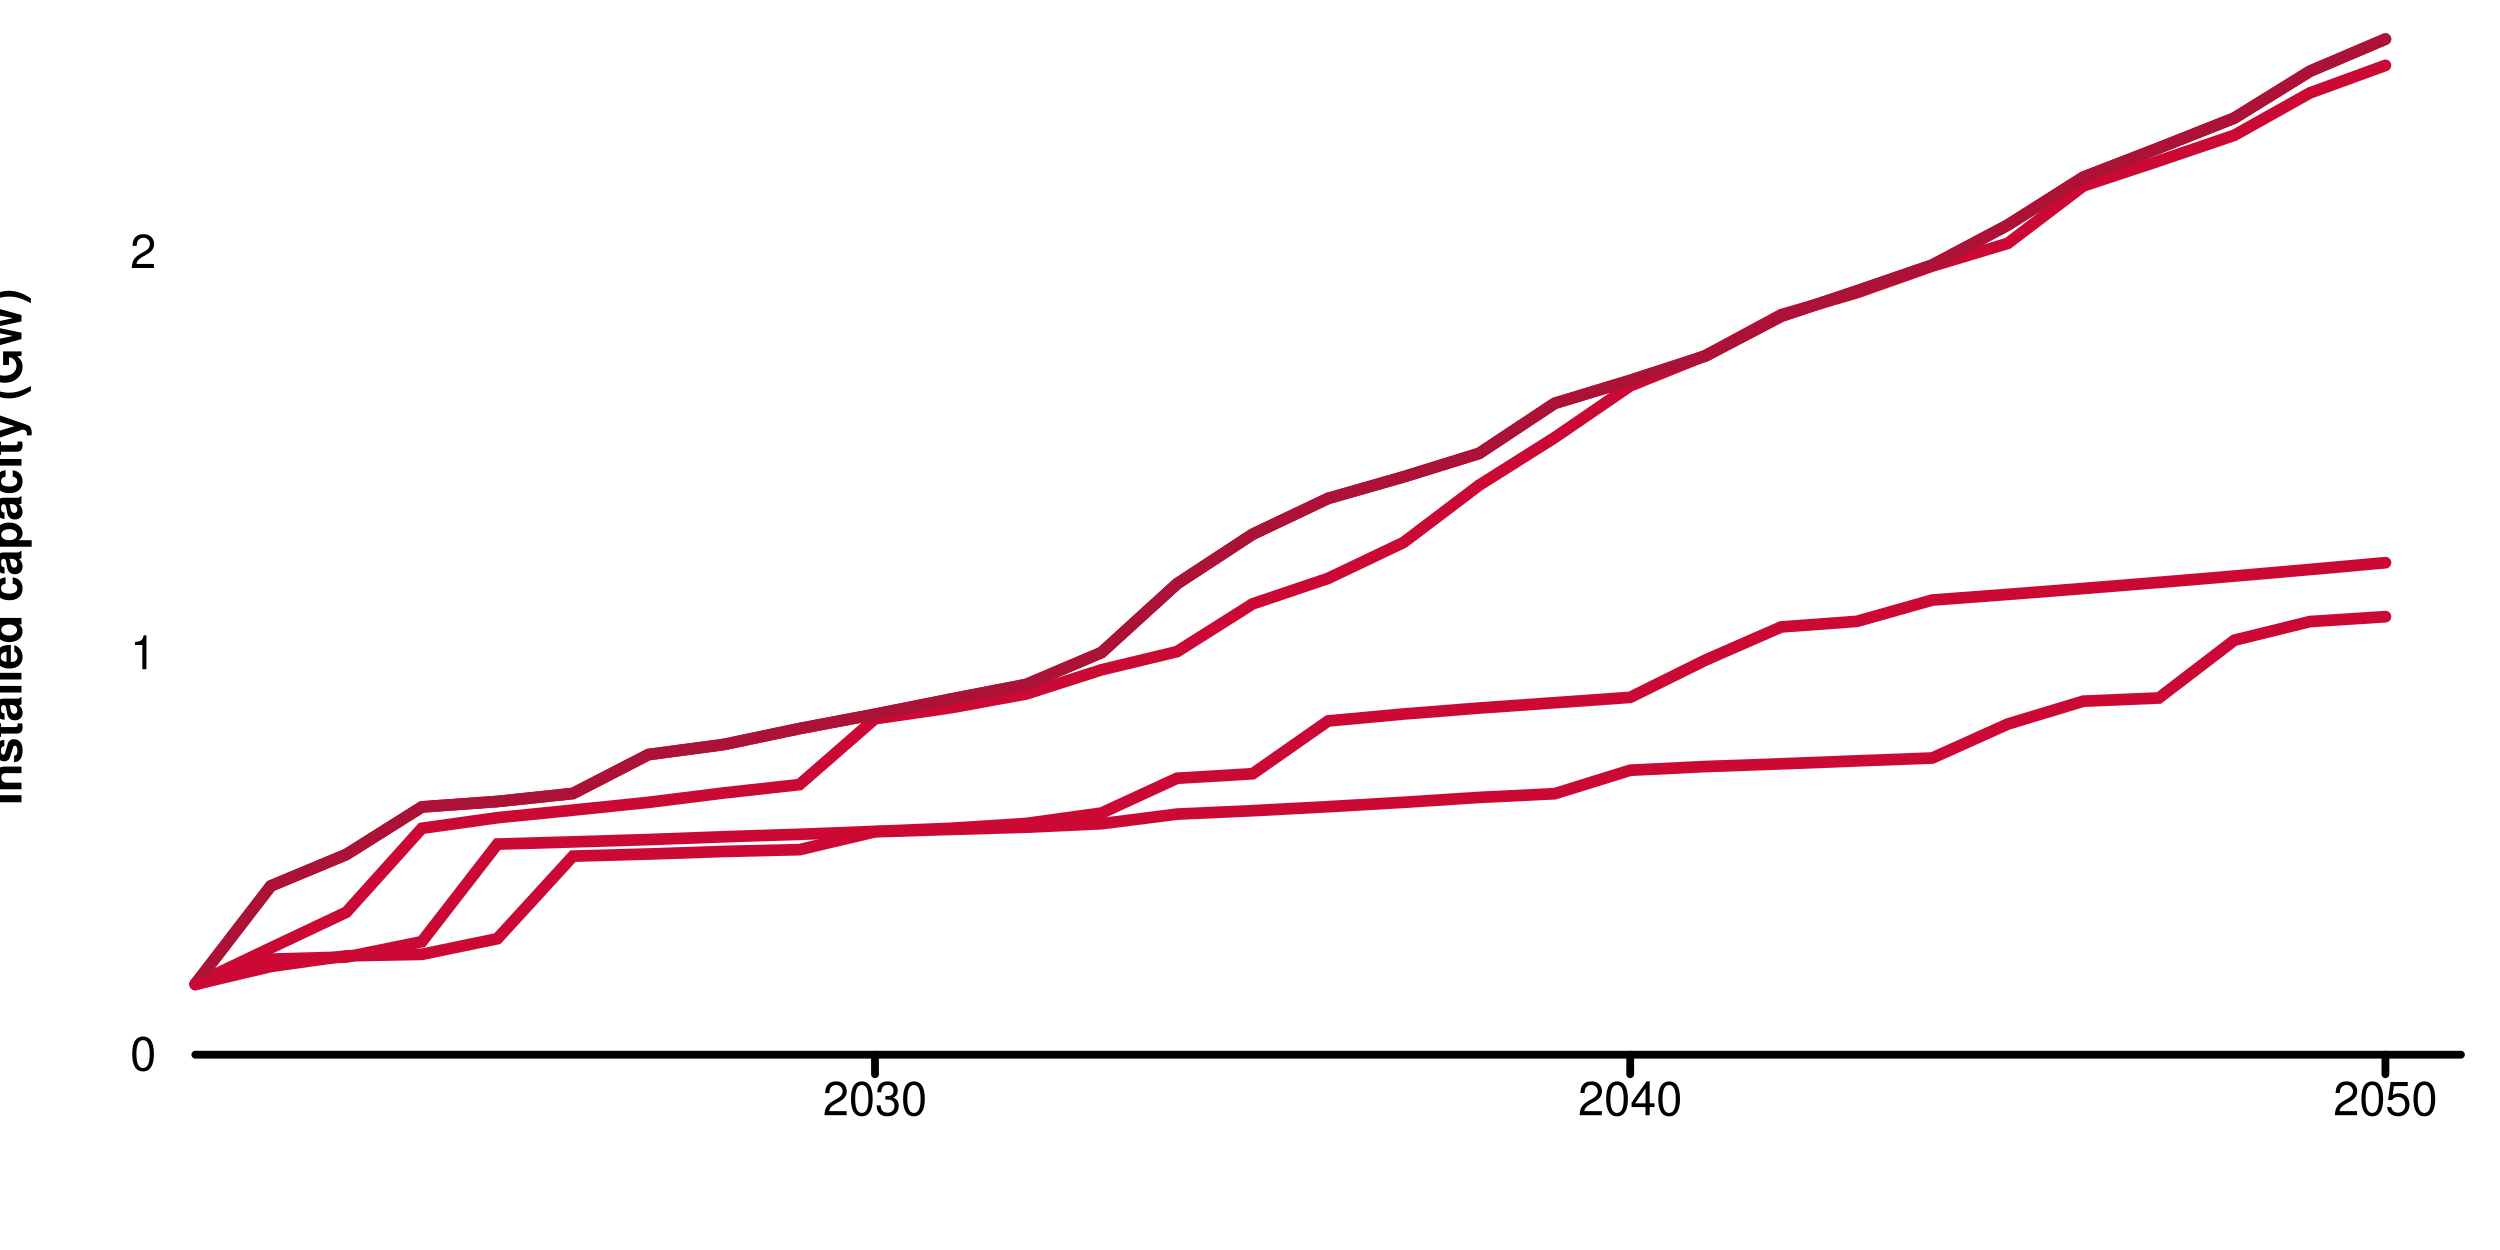
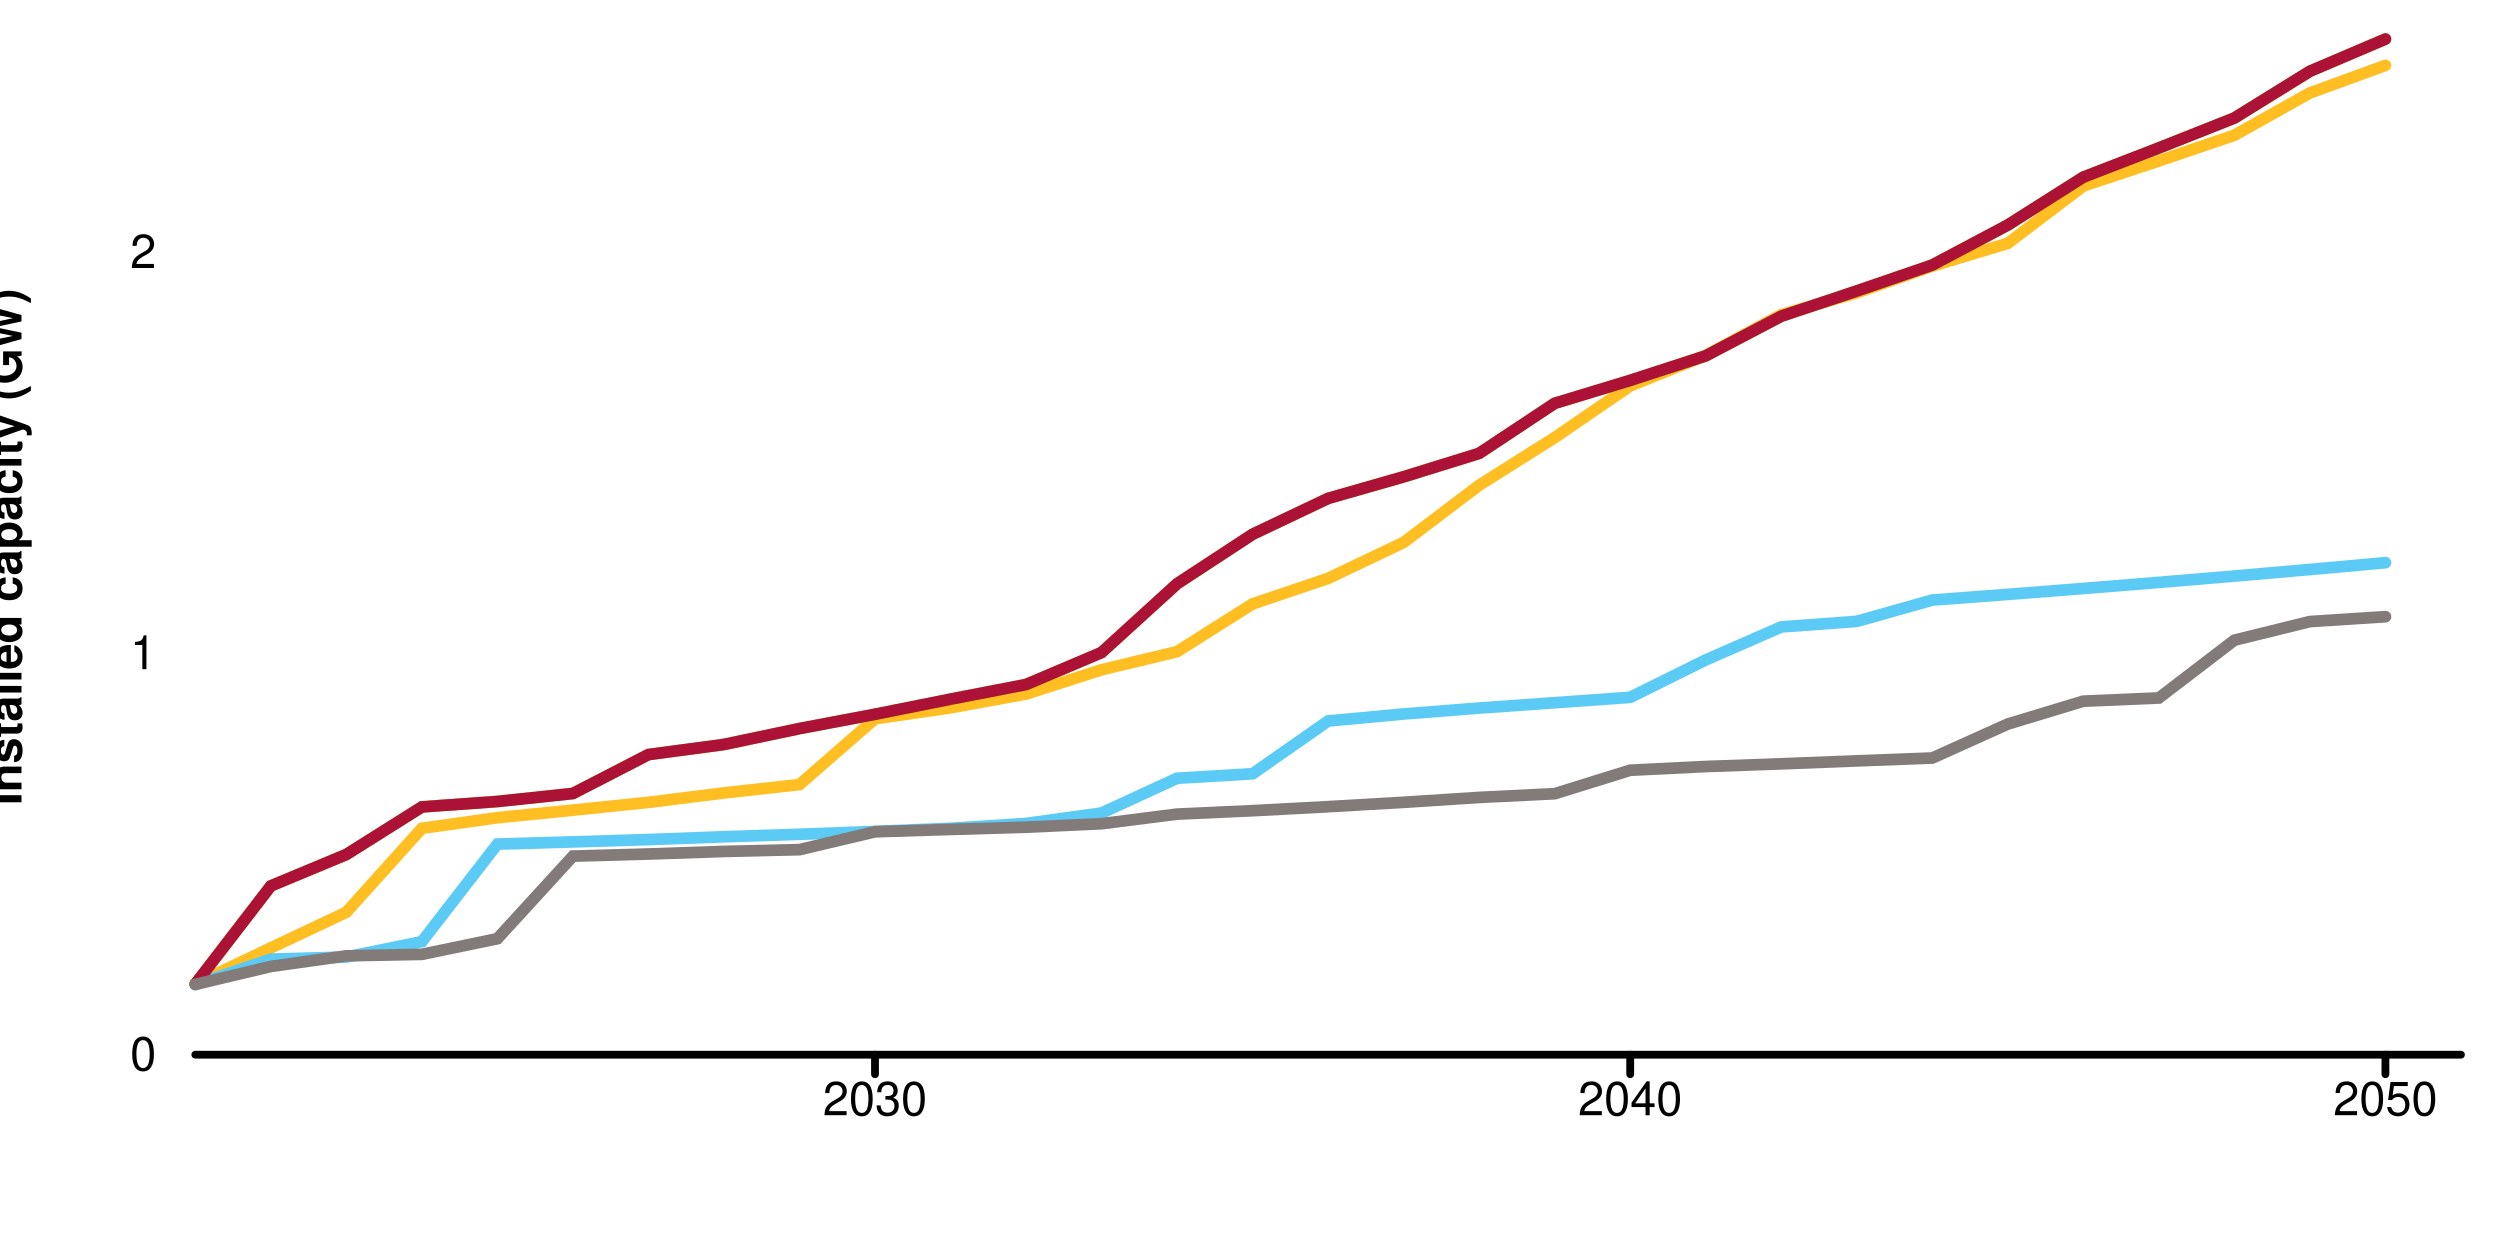
<svg xmlns="http://www.w3.org/2000/svg" width="640" height="320" viewBox="0 0 640 320" style="overflow:display" preserveAspectRatio="xMinYMin meet" overflow="visible">
  <defs>
    <style>
	.data-series path.line { fill-opacity: 0; }
	.data-series path.line.dotted { stroke-dasharray: 12 20 }
	.data-series circle { display: none; }
	.data-series:hover path.line, .data-series.on path.line { stroke-width: 5; }
	.data-series:hover circle, .data-series.on circle { display: inline; }
	.data-series circle:hover, .data-series circle.on { r: 6px!important; fill: black; }
	.grid { font-family: "Helvetica Neue",Helvetica,Arial,"Lucida Grande",sans-serif; }
	.grid line { stroke: rgb(0,0,0); stroke-width: 2; stroke-linecap: round; }
	.grid.grid-x text { text-anchor: middle; dominant-baseline: hanging; transform: translateY(10px); }
	.grid.grid-y text { text-anchor: end; dominant-baseline: middle; transform: translateX(-10px); }
	</style>
  </defs>
  <g class="grid grid-y">
    <line x1="50" y1="270" x2="630" y2="270" data-left="50" />
    <text x="50" y="270" text-anchor="end">0</text>
    <text x="50" y="167.305" text-anchor="end">1</text>
    <text x="50" y="64.609" text-anchor="end">2</text>
    <text style="text-anchor:middle;dominant-baseline:hanging;font-weight:bold;transform: translateY(140px) rotate(-90deg);">Installed capacity (GW)</text>
  </g>
  <g class="grid grid-x">
    <line class="tick" x1="224" y1="270" x2="224" y2="275" />
    <text x="224" y="270" text-anchor="middle">2030</text>
    <line class="tick" x1="417.333" y1="270" x2="417.333" y2="275" />
    <text x="417.333" y="270" text-anchor="middle">2040</text>
    <line class="tick" x1="610.667" y1="270" x2="610.667" y2="275" />
    <text x="610.667" y="270" text-anchor="middle">2050</text>
    <text style="text-anchor:middle;dominant-baseline:hanging;font-weight:bold;transform: translateY(140px) rotate(-90deg);" />
  </g>
  <g data-scenario="consumer-transformation" class="data-series">
-     <path d="M 50.00,251.88L 69.33,242.66L 88.67,233.52L 108.00,212.04L 127.33,209.33L 146.67,207.39L 166.00,205.40L 185.33,202.99L 204.67,200.85L 224.00,184.00L 243.33,181.19L 262.67,177.66L 282.00,171.46L 301.33,166.81L 320.67,154.59L 340.00,148.06L 359.33,138.85L 378.67,124.21L 398.00,112.02L 417.33,98.78L 436.67,90.99L 456.00,80.55L 475.33,74.94L 494.67,68.11L 514.00,62.29L 533.33,47.60L 552.67,41.19L 572.00,34.62L 591.33,23.79L 610.67,16.74" id="Consumer Transformation" class="line" stroke="#cc0935" stroke-width="3" stroke-linecap="round" />
-     <circle cx="50.00" cy="251.88" data-y="0.176486037" data-x="2021" r="4" fill="#cc0935" />
-     <circle cx="69.33" cy="242.66" data-y="0.266229847" data-x="2022" r="4" fill="#cc0935" />
-     <circle cx="88.67" cy="233.52" data-y="0.355204655" data-x="2023" r="4" fill="#cc0935" />
-     <circle cx="108.00" cy="212.04" data-y="0.564379614" data-x="2024" r="4" fill="#cc0935" />
-     <circle cx="127.33" cy="209.33" data-y="0.590742318" data-x="2025" r="4" fill="#cc0935" />
-     <circle cx="146.67" cy="207.39" data-y="0.609640915" data-x="2026" r="4" fill="#cc0935" />
-     <circle cx="166.00" cy="205.40" data-y="0.629022271" data-x="2027" r="4" fill="#cc0935" />
-     <circle cx="185.33" cy="202.99" data-y="0.652518353" data-x="2028" r="4" fill="#cc0935" />
-     <circle cx="204.67" cy="200.85" data-y="0.673349399" data-x="2029" r="4" fill="#cc0935" />
-     <circle cx="224.00" cy="184.00" data-y="0.837408937" data-x="2030" r="4" fill="#cc0935" />
-     <circle cx="243.33" cy="181.19" data-y="0.864796668" data-x="2031" r="4" fill="#cc0935" />
-     <circle cx="262.67" cy="177.66" data-y="0.899205723" data-x="2032" r="4" fill="#cc0935" />
-     <circle cx="282.00" cy="171.46" data-y="0.959533798" data-x="2033" r="4" fill="#cc0935" />
-     <circle cx="301.33" cy="166.81" data-y="1.00485877" data-x="2034" r="4" fill="#cc0935" />
-     <circle cx="320.67" cy="154.59" data-y="1.123846656" data-x="2035" r="4" fill="#cc0935" />
-     <circle cx="340.00" cy="148.06" data-y="1.187387324" data-x="2036" r="4" fill="#cc0935" />
-     <circle cx="359.33" cy="138.85" data-y="1.277064054" data-x="2037" r="4" fill="#cc0935" />
-     <circle cx="378.67" cy="124.21" data-y="1.419668554" data-x="2038" r="4" fill="#cc0935" />
-     <circle cx="398.00" cy="112.02" data-y="1.538326817" data-x="2039" r="4" fill="#cc0935" />
-     <circle cx="417.33" cy="98.78" data-y="1.667240294" data-x="2040" r="4" fill="#cc0935" />
-     <circle cx="436.67" cy="90.99" data-y="1.743134823" data-x="2041" r="4" fill="#cc0935" />
-     <circle cx="456.00" cy="80.55" data-y="1.844748879" data-x="2042" r="4" fill="#cc0935" />
-     <circle cx="475.33" cy="74.94" data-y="1.899406431" data-x="2043" r="4" fill="#cc0935" />
-     <circle cx="494.67" cy="68.11" data-y="1.96588005" data-x="2044" r="4" fill="#cc0935" />
-     <circle cx="514.00" cy="62.29" data-y="2.02257269" data-x="2045" r="4" fill="#cc0935" />
-     <circle cx="533.33" cy="47.60" data-y="2.165602836" data-x="2046" r="4" fill="#cc0935" />
-     <circle cx="552.67" cy="41.19" data-y="2.228066158" data-x="2047" r="4" fill="#cc0935" />
-     <circle cx="572.00" cy="34.62" data-y="2.292002824" data-x="2048" r="4" fill="#cc0935" />
-     <circle cx="591.33" cy="23.79" data-y="2.397502665" data-x="2049" r="4" fill="#cc0935" />
-     <circle cx="610.67" cy="16.74" data-y="2.466123474" data-x="2050" r="4" fill="#cc0935" />
+     <path d="M 50.00,251.88L 69.33,242.66L 88.67,233.52L 108.00,212.04L 127.33,209.33L 146.67,207.39L 166.00,205.40L 185.33,202.99L 204.67,200.85L 224.00,184.00L 243.33,181.19L 262.67,177.66L 282.00,171.46L 301.33,166.81L 320.67,154.59L 340.00,148.06L 359.33,138.85L 378.67,124.21L 398.00,112.02L 417.33,98.78L 436.67,90.99L 456.00,80.55L 475.33,74.94L 494.67,68.11L 514.00,62.29L 533.33,47.60L 552.67,41.19L 572.00,34.62L 591.33,23.79L 610.67,16.74" id="Consumer Transformation" class="line" stroke="#FFBF22" stroke-width="3" stroke-linecap="round" />
+     <circle cx="50.00" cy="251.88" data-y="0.176486037" data-x="2021" r="4" fill="#FFBF22" />
+     <circle cx="69.33" cy="242.66" data-y="0.266229847" data-x="2022" r="4" fill="#FFBF22" />
+     <circle cx="88.67" cy="233.52" data-y="0.355204655" data-x="2023" r="4" fill="#FFBF22" />
+     <circle cx="108.00" cy="212.04" data-y="0.564379614" data-x="2024" r="4" fill="#FFBF22" />
+     <circle cx="127.33" cy="209.33" data-y="0.590742318" data-x="2025" r="4" fill="#FFBF22" />
+     <circle cx="146.67" cy="207.39" data-y="0.609640915" data-x="2026" r="4" fill="#FFBF22" />
+     <circle cx="166.00" cy="205.40" data-y="0.629022271" data-x="2027" r="4" fill="#FFBF22" />
+     <circle cx="185.33" cy="202.99" data-y="0.652518353" data-x="2028" r="4" fill="#FFBF22" />
+     <circle cx="204.67" cy="200.85" data-y="0.673349399" data-x="2029" r="4" fill="#FFBF22" />
+     <circle cx="224.00" cy="184.00" data-y="0.837408937" data-x="2030" r="4" fill="#FFBF22" />
+     <circle cx="243.33" cy="181.19" data-y="0.864796668" data-x="2031" r="4" fill="#FFBF22" />
+     <circle cx="262.67" cy="177.66" data-y="0.899205723" data-x="2032" r="4" fill="#FFBF22" />
+     <circle cx="282.00" cy="171.46" data-y="0.959533798" data-x="2033" r="4" fill="#FFBF22" />
+     <circle cx="301.33" cy="166.81" data-y="1.00485877" data-x="2034" r="4" fill="#FFBF22" />
+     <circle cx="320.67" cy="154.59" data-y="1.123846656" data-x="2035" r="4" fill="#FFBF22" />
+     <circle cx="340.00" cy="148.06" data-y="1.187387324" data-x="2036" r="4" fill="#FFBF22" />
+     <circle cx="359.33" cy="138.85" data-y="1.277064054" data-x="2037" r="4" fill="#FFBF22" />
+     <circle cx="378.67" cy="124.21" data-y="1.419668554" data-x="2038" r="4" fill="#FFBF22" />
+     <circle cx="398.00" cy="112.02" data-y="1.538326817" data-x="2039" r="4" fill="#FFBF22" />
+     <circle cx="417.33" cy="98.78" data-y="1.667240294" data-x="2040" r="4" fill="#FFBF22" />
+     <circle cx="436.67" cy="90.99" data-y="1.743134823" data-x="2041" r="4" fill="#FFBF22" />
+     <circle cx="456.00" cy="80.55" data-y="1.844748879" data-x="2042" r="4" fill="#FFBF22" />
+     <circle cx="475.33" cy="74.94" data-y="1.899406431" data-x="2043" r="4" fill="#FFBF22" />
+     <circle cx="494.67" cy="68.11" data-y="1.96588005" data-x="2044" r="4" fill="#FFBF22" />
+     <circle cx="514.00" cy="62.29" data-y="2.02257269" data-x="2045" r="4" fill="#FFBF22" />
+     <circle cx="533.33" cy="47.60" data-y="2.165602836" data-x="2046" r="4" fill="#FFBF22" />
+     <circle cx="552.67" cy="41.19" data-y="2.228066158" data-x="2047" r="4" fill="#FFBF22" />
+     <circle cx="572.00" cy="34.62" data-y="2.292002824" data-x="2048" r="4" fill="#FFBF22" />
+     <circle cx="591.33" cy="23.79" data-y="2.397502665" data-x="2049" r="4" fill="#FFBF22" />
+     <circle cx="610.67" cy="16.74" data-y="2.466123474" data-x="2050" r="4" fill="#FFBF22" />
  </g>
  <g data-scenario="system-transformation" class="data-series">
-     <path d="M 50.00,252.06L 69.33,245.54L 88.67,245.00L 108.00,241.06L 127.33,216.09L 146.67,215.52L 166.00,214.93L 185.33,214.21L 204.67,213.58L 224.00,212.84L 243.33,212.05L 262.67,210.81L 282.00,208.13L 301.33,199.23L 320.67,198.08L 340.00,184.57L 359.33,182.78L 378.67,181.26L 398.00,179.89L 417.33,178.52L 436.67,168.94L 456.00,160.49L 475.33,159.07L 494.67,153.61L 514.00,152.16L 533.33,150.65L 552.67,149.09L 572.00,147.47L 591.33,145.79L 610.67,144.05" id="System Transformation" class="line" stroke="#cc0935" stroke-width="3" stroke-linecap="round" />
-     <circle cx="50.00" cy="252.06" data-y="0.17465433" data-x="2021" r="4" fill="#cc0935" />
-     <circle cx="69.33" cy="245.54" data-y="0.238141808" data-x="2022" r="4" fill="#cc0935" />
-     <circle cx="88.67" cy="245.00" data-y="0.243430888" data-x="2023" r="4" fill="#cc0935" />
-     <circle cx="108.00" cy="241.06" data-y="0.281781699" data-x="2024" r="4" fill="#cc0935" />
-     <circle cx="127.33" cy="216.09" data-y="0.524944676" data-x="2025" r="4" fill="#cc0935" />
-     <circle cx="146.67" cy="215.52" data-y="0.530548064" data-x="2026" r="4" fill="#cc0935" />
-     <circle cx="166.00" cy="214.93" data-y="0.536261032" data-x="2027" r="4" fill="#cc0935" />
-     <circle cx="185.33" cy="214.21" data-y="0.543278288" data-x="2028" r="4" fill="#cc0935" />
-     <circle cx="204.67" cy="213.58" data-y="0.549383496" data-x="2029" r="4" fill="#cc0935" />
-     <circle cx="224.00" cy="212.84" data-y="0.556557894" data-x="2030" r="4" fill="#cc0935" />
-     <circle cx="243.33" cy="212.05" data-y="0.564258477" data-x="2031" r="4" fill="#cc0935" />
-     <circle cx="262.67" cy="210.81" data-y="0.576332809" data-x="2032" r="4" fill="#cc0935" />
-     <circle cx="282.00" cy="208.13" data-y="0.602481624" data-x="2033" r="4" fill="#cc0935" />
-     <circle cx="301.33" cy="199.23" data-y="0.689135625" data-x="2034" r="4" fill="#cc0935" />
-     <circle cx="320.67" cy="198.08" data-y="0.700349342" data-x="2035" r="4" fill="#cc0935" />
-     <circle cx="340.00" cy="184.57" data-y="0.831833035" data-x="2036" r="4" fill="#cc0935" />
-     <circle cx="359.33" cy="182.78" data-y="0.849319605" data-x="2037" r="4" fill="#cc0935" />
-     <circle cx="378.67" cy="181.26" data-y="0.864125919" data-x="2038" r="4" fill="#cc0935" />
-     <circle cx="398.00" cy="179.89" data-y="0.877462788" data-x="2039" r="4" fill="#cc0935" />
-     <circle cx="417.33" cy="178.52" data-y="0.890776488" data-x="2040" r="4" fill="#cc0935" />
-     <circle cx="436.67" cy="168.94" data-y="0.984076675" data-x="2041" r="4" fill="#cc0935" />
-     <circle cx="456.00" cy="160.49" data-y="1.066322647" data-x="2042" r="4" fill="#cc0935" />
-     <circle cx="475.33" cy="159.07" data-y="1.080168137" data-x="2043" r="4" fill="#cc0935" />
-     <circle cx="494.67" cy="153.61" data-y="1.133330671" data-x="2044" r="4" fill="#cc0935" />
-     <circle cx="514.00" cy="152.16" data-y="1.147435742" data-x="2045" r="4" fill="#cc0935" />
-     <circle cx="533.33" cy="150.65" data-y="1.162178389" data-x="2046" r="4" fill="#cc0935" />
-     <circle cx="552.67" cy="149.09" data-y="1.177392394" data-x="2047" r="4" fill="#cc0935" />
-     <circle cx="572.00" cy="147.47" data-y="1.193186909" data-x="2048" r="4" fill="#cc0935" />
-     <circle cx="591.33" cy="145.79" data-y="1.209535431" data-x="2049" r="4" fill="#cc0935" />
-     <circle cx="610.67" cy="144.05" data-y="1.226409824" data-x="2050" r="4" fill="#cc0935" />
+     <path d="M 50.00,252.06L 69.33,245.54L 88.67,245.00L 108.00,241.06L 127.33,216.09L 146.67,215.52L 166.00,214.93L 185.33,214.21L 204.67,213.58L 224.00,212.84L 243.33,212.05L 262.67,210.81L 282.00,208.13L 301.33,199.23L 320.67,198.08L 340.00,184.57L 359.33,182.78L 378.67,181.26L 398.00,179.89L 417.33,178.52L 436.67,168.94L 456.00,160.49L 475.33,159.07L 494.67,153.61L 514.00,152.16L 533.33,150.65L 552.67,149.09L 572.00,147.47L 591.33,145.79L 610.67,144.05" id="System Transformation" class="line" stroke="#5BCBF5" stroke-width="3" stroke-linecap="round" />
+     <circle cx="50.00" cy="252.06" data-y="0.17465433" data-x="2021" r="4" fill="#5BCBF5" />
+     <circle cx="69.33" cy="245.54" data-y="0.238141808" data-x="2022" r="4" fill="#5BCBF5" />
+     <circle cx="88.67" cy="245.00" data-y="0.243430888" data-x="2023" r="4" fill="#5BCBF5" />
+     <circle cx="108.00" cy="241.06" data-y="0.281781699" data-x="2024" r="4" fill="#5BCBF5" />
+     <circle cx="127.33" cy="216.09" data-y="0.524944676" data-x="2025" r="4" fill="#5BCBF5" />
+     <circle cx="146.67" cy="215.52" data-y="0.530548064" data-x="2026" r="4" fill="#5BCBF5" />
+     <circle cx="166.00" cy="214.93" data-y="0.536261032" data-x="2027" r="4" fill="#5BCBF5" />
+     <circle cx="185.33" cy="214.21" data-y="0.543278288" data-x="2028" r="4" fill="#5BCBF5" />
+     <circle cx="204.67" cy="213.58" data-y="0.549383496" data-x="2029" r="4" fill="#5BCBF5" />
+     <circle cx="224.00" cy="212.84" data-y="0.556557894" data-x="2030" r="4" fill="#5BCBF5" />
+     <circle cx="243.33" cy="212.05" data-y="0.564258477" data-x="2031" r="4" fill="#5BCBF5" />
+     <circle cx="262.67" cy="210.81" data-y="0.576332809" data-x="2032" r="4" fill="#5BCBF5" />
+     <circle cx="282.00" cy="208.13" data-y="0.602481624" data-x="2033" r="4" fill="#5BCBF5" />
+     <circle cx="301.33" cy="199.23" data-y="0.689135625" data-x="2034" r="4" fill="#5BCBF5" />
+     <circle cx="320.67" cy="198.08" data-y="0.700349342" data-x="2035" r="4" fill="#5BCBF5" />
+     <circle cx="340.00" cy="184.57" data-y="0.831833035" data-x="2036" r="4" fill="#5BCBF5" />
+     <circle cx="359.33" cy="182.78" data-y="0.849319605" data-x="2037" r="4" fill="#5BCBF5" />
+     <circle cx="378.67" cy="181.26" data-y="0.864125919" data-x="2038" r="4" fill="#5BCBF5" />
+     <circle cx="398.00" cy="179.89" data-y="0.877462788" data-x="2039" r="4" fill="#5BCBF5" />
+     <circle cx="417.33" cy="178.52" data-y="0.890776488" data-x="2040" r="4" fill="#5BCBF5" />
+     <circle cx="436.67" cy="168.94" data-y="0.984076675" data-x="2041" r="4" fill="#5BCBF5" />
+     <circle cx="456.00" cy="160.49" data-y="1.066322647" data-x="2042" r="4" fill="#5BCBF5" />
+     <circle cx="475.33" cy="159.07" data-y="1.080168137" data-x="2043" r="4" fill="#5BCBF5" />
+     <circle cx="494.67" cy="153.61" data-y="1.133330671" data-x="2044" r="4" fill="#5BCBF5" />
+     <circle cx="514.00" cy="152.16" data-y="1.147435742" data-x="2045" r="4" fill="#5BCBF5" />
+     <circle cx="533.33" cy="150.65" data-y="1.162178389" data-x="2046" r="4" fill="#5BCBF5" />
+     <circle cx="552.67" cy="149.09" data-y="1.177392394" data-x="2047" r="4" fill="#5BCBF5" />
+     <circle cx="572.00" cy="147.47" data-y="1.193186909" data-x="2048" r="4" fill="#5BCBF5" />
+     <circle cx="591.33" cy="145.79" data-y="1.209535431" data-x="2049" r="4" fill="#5BCBF5" />
+     <circle cx="610.67" cy="144.05" data-y="1.226409824" data-x="2050" r="4" fill="#5BCBF5" />
  </g>
  <g data-scenario="leading-the-way" class="data-series">
-     <path d="M 50.00,251.91L 69.33,226.80L 88.67,218.74L 108.00,206.57L 127.33,205.18L 146.67,203.13L 166.00,193.17L 185.33,190.58L 204.67,186.51L 224.00,182.85L 243.33,178.98L 262.67,175.24L 282.00,167.04L 301.33,149.44L 320.67,136.77L 340.00,127.59L 359.33,122.06L 378.67,116.06L 398.00,103.25L 417.33,97.38L 436.67,91.09L 456.00,80.95L 475.33,74.49L 494.67,67.85L 514.00,57.60L 533.33,45.35L 552.67,37.87L 572.00,30.21L 591.33,18.24L 610.67,10.00" id="Leading The Way" class="line" stroke="#cc0935" stroke-width="3" stroke-linecap="round" />
-     <circle cx="50.00" cy="251.91" data-y="0.176172921" data-x="2021" r="4" fill="#cc0935" />
-     <circle cx="69.33" cy="226.80" data-y="0.420699059" data-x="2022" r="4" fill="#cc0935" />
-     <circle cx="88.67" cy="218.74" data-y="0.499134735" data-x="2023" r="4" fill="#cc0935" />
-     <circle cx="108.00" cy="206.57" data-y="0.617693335" data-x="2024" r="4" fill="#cc0935" />
-     <circle cx="127.33" cy="205.18" data-y="0.6311569" data-x="2025" r="4" fill="#cc0935" />
-     <circle cx="146.67" cy="203.13" data-y="0.651174201" data-x="2026" r="4" fill="#cc0935" />
-     <circle cx="166.00" cy="193.17" data-y="0.7481435" data-x="2027" r="4" fill="#cc0935" />
-     <circle cx="185.33" cy="190.58" data-y="0.773389956" data-x="2028" r="4" fill="#cc0935" />
-     <circle cx="204.67" cy="186.51" data-y="0.812993818" data-x="2029" r="4" fill="#cc0935" />
-     <circle cx="224.00" cy="182.85" data-y="0.848669887" data-x="2030" r="4" fill="#cc0935" />
-     <circle cx="243.33" cy="178.98" data-y="0.886334611" data-x="2031" r="4" fill="#cc0935" />
-     <circle cx="262.67" cy="175.24" data-y="0.922754017" data-x="2032" r="4" fill="#cc0935" />
-     <circle cx="282.00" cy="167.04" data-y="1.002598507" data-x="2033" r="4" fill="#cc0935" />
-     <circle cx="301.33" cy="149.44" data-y="1.173943646" data-x="2034" r="4" fill="#cc0935" />
-     <circle cx="320.67" cy="136.77" data-y="1.297315745" data-x="2035" r="4" fill="#cc0935" />
-     <circle cx="340.00" cy="127.59" data-y="1.386683937" data-x="2036" r="4" fill="#cc0935" />
-     <circle cx="359.33" cy="122.06" data-y="1.440568088" data-x="2037" r="4" fill="#cc0935" />
-     <circle cx="378.67" cy="116.06" data-y="1.499011941" data-x="2038" r="4" fill="#cc0935" />
-     <circle cx="398.00" cy="103.25" data-y="1.623689659" data-x="2039" r="4" fill="#cc0935" />
-     <circle cx="417.33" cy="97.38" data-y="1.680865897" data-x="2040" r="4" fill="#cc0935" />
-     <circle cx="436.67" cy="91.09" data-y="1.742154567" data-x="2041" r="4" fill="#cc0935" />
-     <circle cx="456.00" cy="80.95" data-y="1.840905499" data-x="2042" r="4" fill="#cc0935" />
-     <circle cx="475.33" cy="74.49" data-y="1.903806026" data-x="2043" r="4" fill="#cc0935" />
-     <circle cx="494.67" cy="67.85" data-y="1.968423739" data-x="2044" r="4" fill="#cc0935" />
-     <circle cx="514.00" cy="57.60" data-y="2.06825787" data-x="2045" r="4" fill="#cc0935" />
-     <circle cx="533.33" cy="45.35" data-y="2.187518549" data-x="2046" r="4" fill="#cc0935" />
-     <circle cx="552.67" cy="37.87" data-y="2.260353256" data-x="2047" r="4" fill="#cc0935" />
-     <circle cx="572.00" cy="30.21" data-y="2.334921227" data-x="2048" r="4" fill="#cc0935" />
-     <circle cx="591.33" cy="18.24" data-y="2.451556521" data-x="2049" r="4" fill="#cc0935" />
-     <circle cx="610.67" cy="10.00" data-y="2.531757128" data-x="2050" r="4" fill="#cc0935" />
+     <path d="M 50.00,251.91L 69.33,226.80L 88.67,218.74L 108.00,206.57L 127.33,205.18L 146.67,203.13L 166.00,193.17L 185.33,190.58L 204.67,186.51L 224.00,182.85L 243.33,178.98L 262.67,175.24L 282.00,167.04L 301.33,149.44L 320.67,136.77L 340.00,127.59L 359.33,122.06L 378.67,116.06L 398.00,103.25L 417.33,97.38L 436.67,91.09L 456.00,80.95L 475.33,74.49L 494.67,67.85L 514.00,57.60L 533.33,45.35L 552.67,37.87L 572.00,30.21L 591.33,18.24L 610.67,10.00" id="Leading The Way" class="line" stroke="#C2CD23" stroke-width="3" stroke-linecap="round" />
+     <circle cx="50.00" cy="251.91" data-y="0.176172921" data-x="2021" r="4" fill="#C2CD23" />
+     <circle cx="69.33" cy="226.80" data-y="0.420699059" data-x="2022" r="4" fill="#C2CD23" />
+     <circle cx="88.67" cy="218.74" data-y="0.499134735" data-x="2023" r="4" fill="#C2CD23" />
+     <circle cx="108.00" cy="206.57" data-y="0.617693335" data-x="2024" r="4" fill="#C2CD23" />
+     <circle cx="127.33" cy="205.18" data-y="0.6311569" data-x="2025" r="4" fill="#C2CD23" />
+     <circle cx="146.67" cy="203.13" data-y="0.651174201" data-x="2026" r="4" fill="#C2CD23" />
+     <circle cx="166.00" cy="193.17" data-y="0.7481435" data-x="2027" r="4" fill="#C2CD23" />
+     <circle cx="185.33" cy="190.58" data-y="0.773389956" data-x="2028" r="4" fill="#C2CD23" />
+     <circle cx="204.67" cy="186.51" data-y="0.812993818" data-x="2029" r="4" fill="#C2CD23" />
+     <circle cx="224.00" cy="182.85" data-y="0.848669887" data-x="2030" r="4" fill="#C2CD23" />
+     <circle cx="243.33" cy="178.98" data-y="0.886334611" data-x="2031" r="4" fill="#C2CD23" />
+     <circle cx="262.67" cy="175.24" data-y="0.922754017" data-x="2032" r="4" fill="#C2CD23" />
+     <circle cx="282.00" cy="167.04" data-y="1.002598507" data-x="2033" r="4" fill="#C2CD23" />
+     <circle cx="301.33" cy="149.44" data-y="1.173943646" data-x="2034" r="4" fill="#C2CD23" />
+     <circle cx="320.67" cy="136.77" data-y="1.297315745" data-x="2035" r="4" fill="#C2CD23" />
+     <circle cx="340.00" cy="127.59" data-y="1.386683937" data-x="2036" r="4" fill="#C2CD23" />
+     <circle cx="359.33" cy="122.06" data-y="1.440568088" data-x="2037" r="4" fill="#C2CD23" />
+     <circle cx="378.67" cy="116.06" data-y="1.499011941" data-x="2038" r="4" fill="#C2CD23" />
+     <circle cx="398.00" cy="103.25" data-y="1.623689659" data-x="2039" r="4" fill="#C2CD23" />
+     <circle cx="417.33" cy="97.38" data-y="1.680865897" data-x="2040" r="4" fill="#C2CD23" />
+     <circle cx="436.67" cy="91.09" data-y="1.742154567" data-x="2041" r="4" fill="#C2CD23" />
+     <circle cx="456.00" cy="80.95" data-y="1.840905499" data-x="2042" r="4" fill="#C2CD23" />
+     <circle cx="475.33" cy="74.49" data-y="1.903806026" data-x="2043" r="4" fill="#C2CD23" />
+     <circle cx="494.67" cy="67.85" data-y="1.968423739" data-x="2044" r="4" fill="#C2CD23" />
+     <circle cx="514.00" cy="57.60" data-y="2.06825787" data-x="2045" r="4" fill="#C2CD23" />
+     <circle cx="533.33" cy="45.35" data-y="2.187518549" data-x="2046" r="4" fill="#C2CD23" />
+     <circle cx="552.67" cy="37.87" data-y="2.260353256" data-x="2047" r="4" fill="#C2CD23" />
+     <circle cx="572.00" cy="30.21" data-y="2.334921227" data-x="2048" r="4" fill="#C2CD23" />
+     <circle cx="591.33" cy="18.24" data-y="2.451556521" data-x="2049" r="4" fill="#C2CD23" />
+     <circle cx="610.67" cy="10.00" data-y="2.531757128" data-x="2050" r="4" fill="#C2CD23" />
  </g>
  <g data-scenario="planning-scenario" class="data-series">
    <path d="M 50.00,251.91L 69.33,226.80L 88.67,218.74L 108.00,206.57L 127.33,205.18L 146.67,203.13L 166.00,193.17L 185.33,190.58L 204.67,186.51L 224.00,182.85L 243.33,178.98L 262.67,175.24L 282.00,167.04L 301.33,149.44L 320.67,136.77L 340.00,127.59L 359.33,122.06L 378.67,116.06L 398.00,103.25L 417.33,97.38L 436.67,91.09L 456.00,80.95L 475.33,74.49L 494.67,67.85L 514.00,57.60L 533.33,45.35L 552.67,37.87L 572.00,30.21L 591.33,18.24L 610.67,10.00" id="NPg Planning Scenario" class="line" stroke="#ab1236" stroke-width="3" stroke-linecap="round" />
    <circle cx="50.00" cy="251.91" data-y="0.176172921" data-x="2021" r="4" fill="#ab1236" />
    <circle cx="69.33" cy="226.80" data-y="0.420699059" data-x="2022" r="4" fill="#ab1236" />
    <circle cx="88.67" cy="218.74" data-y="0.499134735" data-x="2023" r="4" fill="#ab1236" />
    <circle cx="108.00" cy="206.57" data-y="0.617693335" data-x="2024" r="4" fill="#ab1236" />
    <circle cx="127.33" cy="205.18" data-y="0.6311569" data-x="2025" r="4" fill="#ab1236" />
    <circle cx="146.67" cy="203.13" data-y="0.651174201" data-x="2026" r="4" fill="#ab1236" />
    <circle cx="166.00" cy="193.17" data-y="0.7481435" data-x="2027" r="4" fill="#ab1236" />
    <circle cx="185.33" cy="190.58" data-y="0.773389956" data-x="2028" r="4" fill="#ab1236" />
    <circle cx="204.67" cy="186.51" data-y="0.812993818" data-x="2029" r="4" fill="#ab1236" />
    <circle cx="224.00" cy="182.85" data-y="0.848669887" data-x="2030" r="4" fill="#ab1236" />
    <circle cx="243.33" cy="178.98" data-y="0.886334611" data-x="2031" r="4" fill="#ab1236" />
    <circle cx="262.67" cy="175.24" data-y="0.922754017" data-x="2032" r="4" fill="#ab1236" />
    <circle cx="282.00" cy="167.04" data-y="1.002598507" data-x="2033" r="4" fill="#ab1236" />
    <circle cx="301.33" cy="149.44" data-y="1.173943646" data-x="2034" r="4" fill="#ab1236" />
    <circle cx="320.67" cy="136.77" data-y="1.297315745" data-x="2035" r="4" fill="#ab1236" />
    <circle cx="340.00" cy="127.59" data-y="1.386683937" data-x="2036" r="4" fill="#ab1236" />
    <circle cx="359.33" cy="122.06" data-y="1.440568088" data-x="2037" r="4" fill="#ab1236" />
    <circle cx="378.67" cy="116.06" data-y="1.499011941" data-x="2038" r="4" fill="#ab1236" />
    <circle cx="398.00" cy="103.25" data-y="1.623689659" data-x="2039" r="4" fill="#ab1236" />
    <circle cx="417.33" cy="97.38" data-y="1.680865897" data-x="2040" r="4" fill="#ab1236" />
    <circle cx="436.67" cy="91.09" data-y="1.742154567" data-x="2041" r="4" fill="#ab1236" />
    <circle cx="456.00" cy="80.95" data-y="1.840905499" data-x="2042" r="4" fill="#ab1236" />
    <circle cx="475.33" cy="74.49" data-y="1.903806026" data-x="2043" r="4" fill="#ab1236" />
    <circle cx="494.67" cy="67.85" data-y="1.968423739" data-x="2044" r="4" fill="#ab1236" />
    <circle cx="514.00" cy="57.60" data-y="2.06825787" data-x="2045" r="4" fill="#ab1236" />
    <circle cx="533.33" cy="45.35" data-y="2.187518549" data-x="2046" r="4" fill="#ab1236" />
    <circle cx="552.67" cy="37.87" data-y="2.260353256" data-x="2047" r="4" fill="#ab1236" />
    <circle cx="572.00" cy="30.21" data-y="2.334921227" data-x="2048" r="4" fill="#ab1236" />
    <circle cx="591.33" cy="18.24" data-y="2.451556521" data-x="2049" r="4" fill="#ab1236" />
    <circle cx="610.67" cy="10.00" data-y="2.531757128" data-x="2050" r="4" fill="#ab1236" />
  </g>
  <g data-scenario="falling-short" class="data-series">
-     <path d="M 50.00,252.01L 69.33,247.41L 88.67,244.69L 108.00,244.31L 127.33,240.30L 146.67,219.17L 166.00,218.63L 185.33,217.97L 204.67,217.51L 224.00,212.93L 243.33,212.33L 262.67,211.76L 282.00,210.87L 301.33,208.41L 320.67,207.54L 340.00,206.51L 359.33,205.39L 378.67,204.14L 398.00,203.19L 417.33,197.18L 436.67,196.23L 456.00,195.54L 475.33,194.78L 494.67,194.05L 514.00,185.35L 533.33,179.50L 552.67,178.68L 572.00,163.89L 591.33,159.12L 610.67,157.87" id="Falling Short" class="line" stroke="#cc0935" stroke-width="3" stroke-linecap="round" />
-     <circle cx="50.00" cy="252.01" data-y="0.175168927" data-x="2021" r="4" fill="#cc0935" />
-     <circle cx="69.33" cy="247.41" data-y="0.219938852" data-x="2022" r="4" fill="#cc0935" />
-     <circle cx="88.67" cy="244.69" data-y="0.246505446" data-x="2023" r="4" fill="#cc0935" />
-     <circle cx="108.00" cy="244.31" data-y="0.250128672" data-x="2024" r="4" fill="#cc0935" />
-     <circle cx="127.33" cy="240.30" data-y="0.289166264" data-x="2025" r="4" fill="#cc0935" />
-     <circle cx="146.67" cy="219.17" data-y="0.494955994" data-x="2026" r="4" fill="#cc0935" />
-     <circle cx="166.00" cy="218.63" data-y="0.500206693" data-x="2027" r="4" fill="#cc0935" />
-     <circle cx="185.33" cy="217.97" data-y="0.506669722" data-x="2028" r="4" fill="#cc0935" />
-     <circle cx="204.67" cy="217.51" data-y="0.511075049" data-x="2029" r="4" fill="#cc0935" />
-     <circle cx="224.00" cy="212.93" data-y="0.555744275" data-x="2030" r="4" fill="#cc0935" />
-     <circle cx="243.33" cy="212.33" data-y="0.561532655" data-x="2031" r="4" fill="#cc0935" />
-     <circle cx="262.67" cy="211.76" data-y="0.567137882" data-x="2032" r="4" fill="#cc0935" />
-     <circle cx="282.00" cy="210.87" data-y="0.575801414" data-x="2033" r="4" fill="#cc0935" />
-     <circle cx="301.33" cy="208.41" data-y="0.599715913" data-x="2034" r="4" fill="#cc0935" />
-     <circle cx="320.67" cy="207.54" data-y="0.608179949" data-x="2035" r="4" fill="#cc0935" />
-     <circle cx="340.00" cy="206.51" data-y="0.618254654" data-x="2036" r="4" fill="#cc0935" />
-     <circle cx="359.33" cy="205.39" data-y="0.629128891" data-x="2037" r="4" fill="#cc0935" />
-     <circle cx="378.67" cy="204.14" data-y="0.641303699" data-x="2038" r="4" fill="#cc0935" />
-     <circle cx="398.00" cy="203.19" data-y="0.650543029" data-x="2039" r="4" fill="#cc0935" />
-     <circle cx="417.33" cy="197.18" data-y="0.70912084" data-x="2040" r="4" fill="#cc0935" />
-     <circle cx="436.67" cy="196.23" data-y="0.718294933" data-x="2041" r="4" fill="#cc0935" />
-     <circle cx="456.00" cy="195.54" data-y="0.725102488" data-x="2042" r="4" fill="#cc0935" />
-     <circle cx="475.33" cy="194.78" data-y="0.732479046" data-x="2043" r="4" fill="#cc0935" />
-     <circle cx="494.67" cy="194.05" data-y="0.739517311" data-x="2044" r="4" fill="#cc0935" />
-     <circle cx="514.00" cy="185.35" data-y="0.82424904" data-x="2045" r="4" fill="#cc0935" />
-     <circle cx="533.33" cy="179.50" data-y="0.881275415" data-x="2046" r="4" fill="#cc0935" />
-     <circle cx="552.67" cy="178.68" data-y="0.889212783" data-x="2047" r="4" fill="#cc0935" />
-     <circle cx="572.00" cy="163.89" data-y="1.0332461" data-x="2048" r="4" fill="#cc0935" />
-     <circle cx="591.33" cy="159.12" data-y="1.07970313" data-x="2049" r="4" fill="#cc0935" />
-     <circle cx="610.67" cy="157.87" data-y="1.091853179" data-x="2050" r="4" fill="#cc0935" />
+     <path d="M 50.00,252.01L 69.33,247.41L 88.67,244.69L 108.00,244.31L 127.33,240.30L 146.67,219.17L 166.00,218.63L 185.33,217.97L 204.67,217.51L 224.00,212.93L 243.33,212.33L 262.67,211.76L 282.00,210.87L 301.33,208.41L 320.67,207.54L 340.00,206.51L 359.33,205.39L 378.67,204.14L 398.00,203.19L 417.33,197.18L 436.67,196.23L 456.00,195.54L 475.33,194.78L 494.67,194.05L 514.00,185.35L 533.33,179.50L 552.67,178.68L 572.00,163.89L 591.33,159.12L 610.67,157.87" id="Falling Short" class="line" stroke="#827B7A" stroke-width="3" stroke-linecap="round" />
+     <circle cx="50.00" cy="252.01" data-y="0.175168927" data-x="2021" r="4" fill="#827B7A" />
+     <circle cx="69.33" cy="247.41" data-y="0.219938852" data-x="2022" r="4" fill="#827B7A" />
+     <circle cx="88.67" cy="244.69" data-y="0.246505446" data-x="2023" r="4" fill="#827B7A" />
+     <circle cx="108.00" cy="244.31" data-y="0.250128672" data-x="2024" r="4" fill="#827B7A" />
+     <circle cx="127.33" cy="240.30" data-y="0.289166264" data-x="2025" r="4" fill="#827B7A" />
+     <circle cx="146.67" cy="219.17" data-y="0.494955994" data-x="2026" r="4" fill="#827B7A" />
+     <circle cx="166.00" cy="218.63" data-y="0.500206693" data-x="2027" r="4" fill="#827B7A" />
+     <circle cx="185.33" cy="217.97" data-y="0.506669722" data-x="2028" r="4" fill="#827B7A" />
+     <circle cx="204.67" cy="217.51" data-y="0.511075049" data-x="2029" r="4" fill="#827B7A" />
+     <circle cx="224.00" cy="212.93" data-y="0.555744275" data-x="2030" r="4" fill="#827B7A" />
+     <circle cx="243.33" cy="212.33" data-y="0.561532655" data-x="2031" r="4" fill="#827B7A" />
+     <circle cx="262.67" cy="211.76" data-y="0.567137882" data-x="2032" r="4" fill="#827B7A" />
+     <circle cx="282.00" cy="210.87" data-y="0.575801414" data-x="2033" r="4" fill="#827B7A" />
+     <circle cx="301.33" cy="208.41" data-y="0.599715913" data-x="2034" r="4" fill="#827B7A" />
+     <circle cx="320.67" cy="207.54" data-y="0.608179949" data-x="2035" r="4" fill="#827B7A" />
+     <circle cx="340.00" cy="206.51" data-y="0.618254654" data-x="2036" r="4" fill="#827B7A" />
+     <circle cx="359.33" cy="205.39" data-y="0.629128891" data-x="2037" r="4" fill="#827B7A" />
+     <circle cx="378.67" cy="204.14" data-y="0.641303699" data-x="2038" r="4" fill="#827B7A" />
+     <circle cx="398.00" cy="203.19" data-y="0.650543029" data-x="2039" r="4" fill="#827B7A" />
+     <circle cx="417.33" cy="197.18" data-y="0.70912084" data-x="2040" r="4" fill="#827B7A" />
+     <circle cx="436.67" cy="196.23" data-y="0.718294933" data-x="2041" r="4" fill="#827B7A" />
+     <circle cx="456.00" cy="195.54" data-y="0.725102488" data-x="2042" r="4" fill="#827B7A" />
+     <circle cx="475.33" cy="194.78" data-y="0.732479046" data-x="2043" r="4" fill="#827B7A" />
+     <circle cx="494.67" cy="194.05" data-y="0.739517311" data-x="2044" r="4" fill="#827B7A" />
+     <circle cx="514.00" cy="185.35" data-y="0.82424904" data-x="2045" r="4" fill="#827B7A" />
+     <circle cx="533.33" cy="179.50" data-y="0.881275415" data-x="2046" r="4" fill="#827B7A" />
+     <circle cx="552.67" cy="178.68" data-y="0.889212783" data-x="2047" r="4" fill="#827B7A" />
+     <circle cx="572.00" cy="163.89" data-y="1.0332461" data-x="2048" r="4" fill="#827B7A" />
+     <circle cx="591.33" cy="159.12" data-y="1.07970313" data-x="2049" r="4" fill="#827B7A" />
+     <circle cx="610.67" cy="157.87" data-y="1.091853179" data-x="2050" r="4" fill="#827B7A" />
  </g>
</svg>
